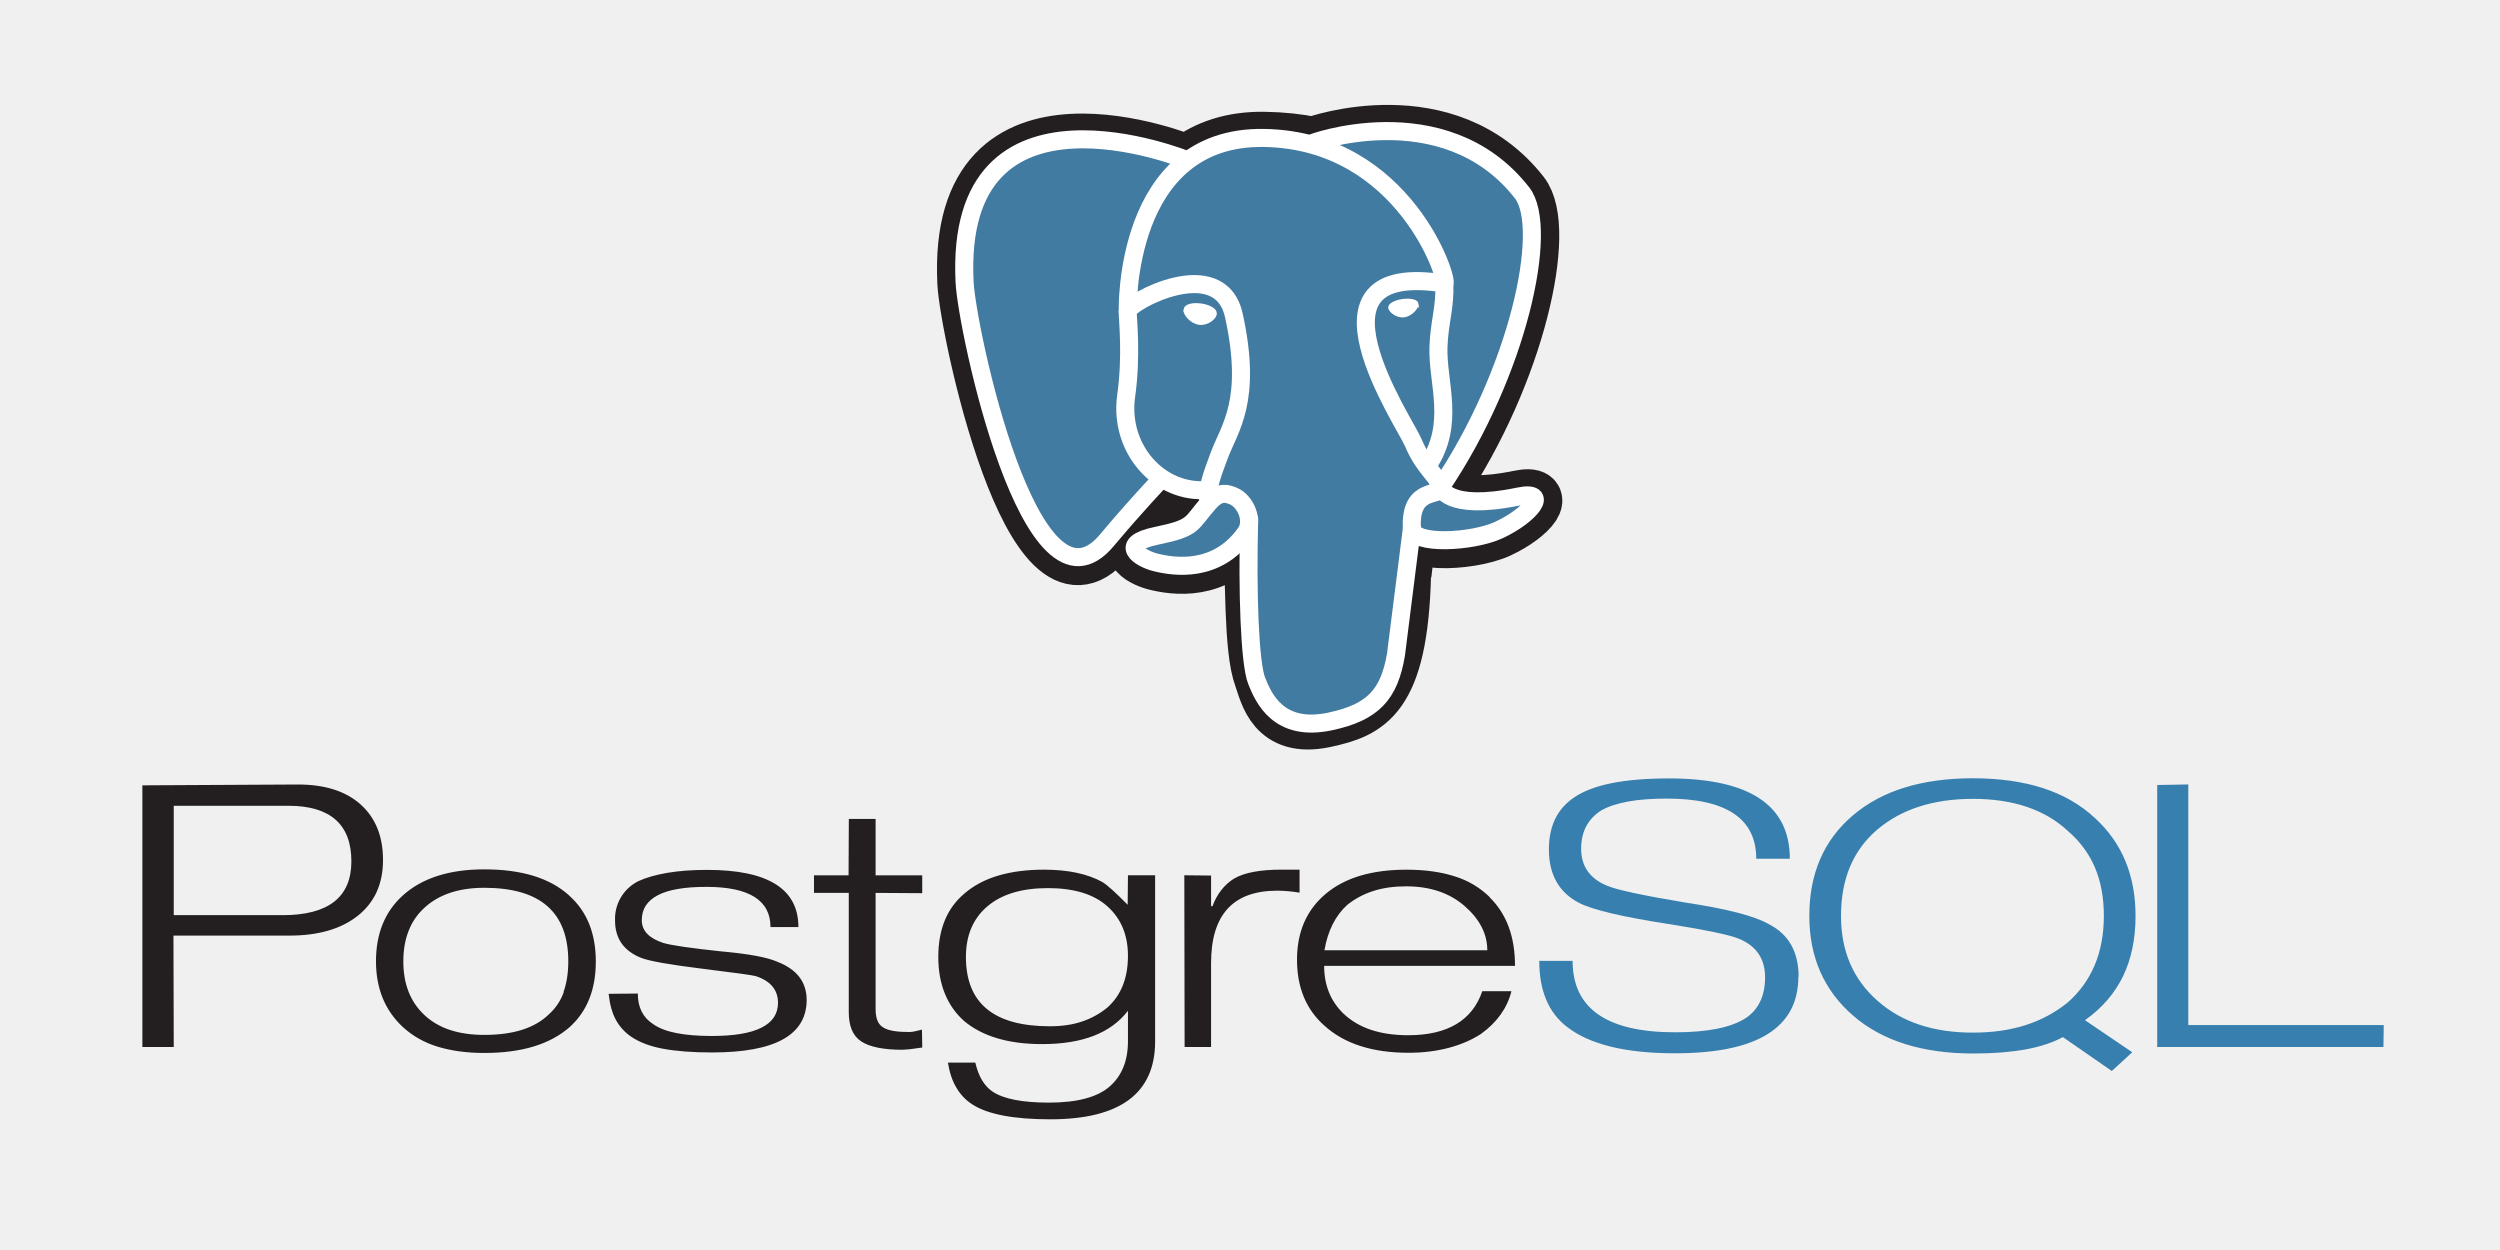
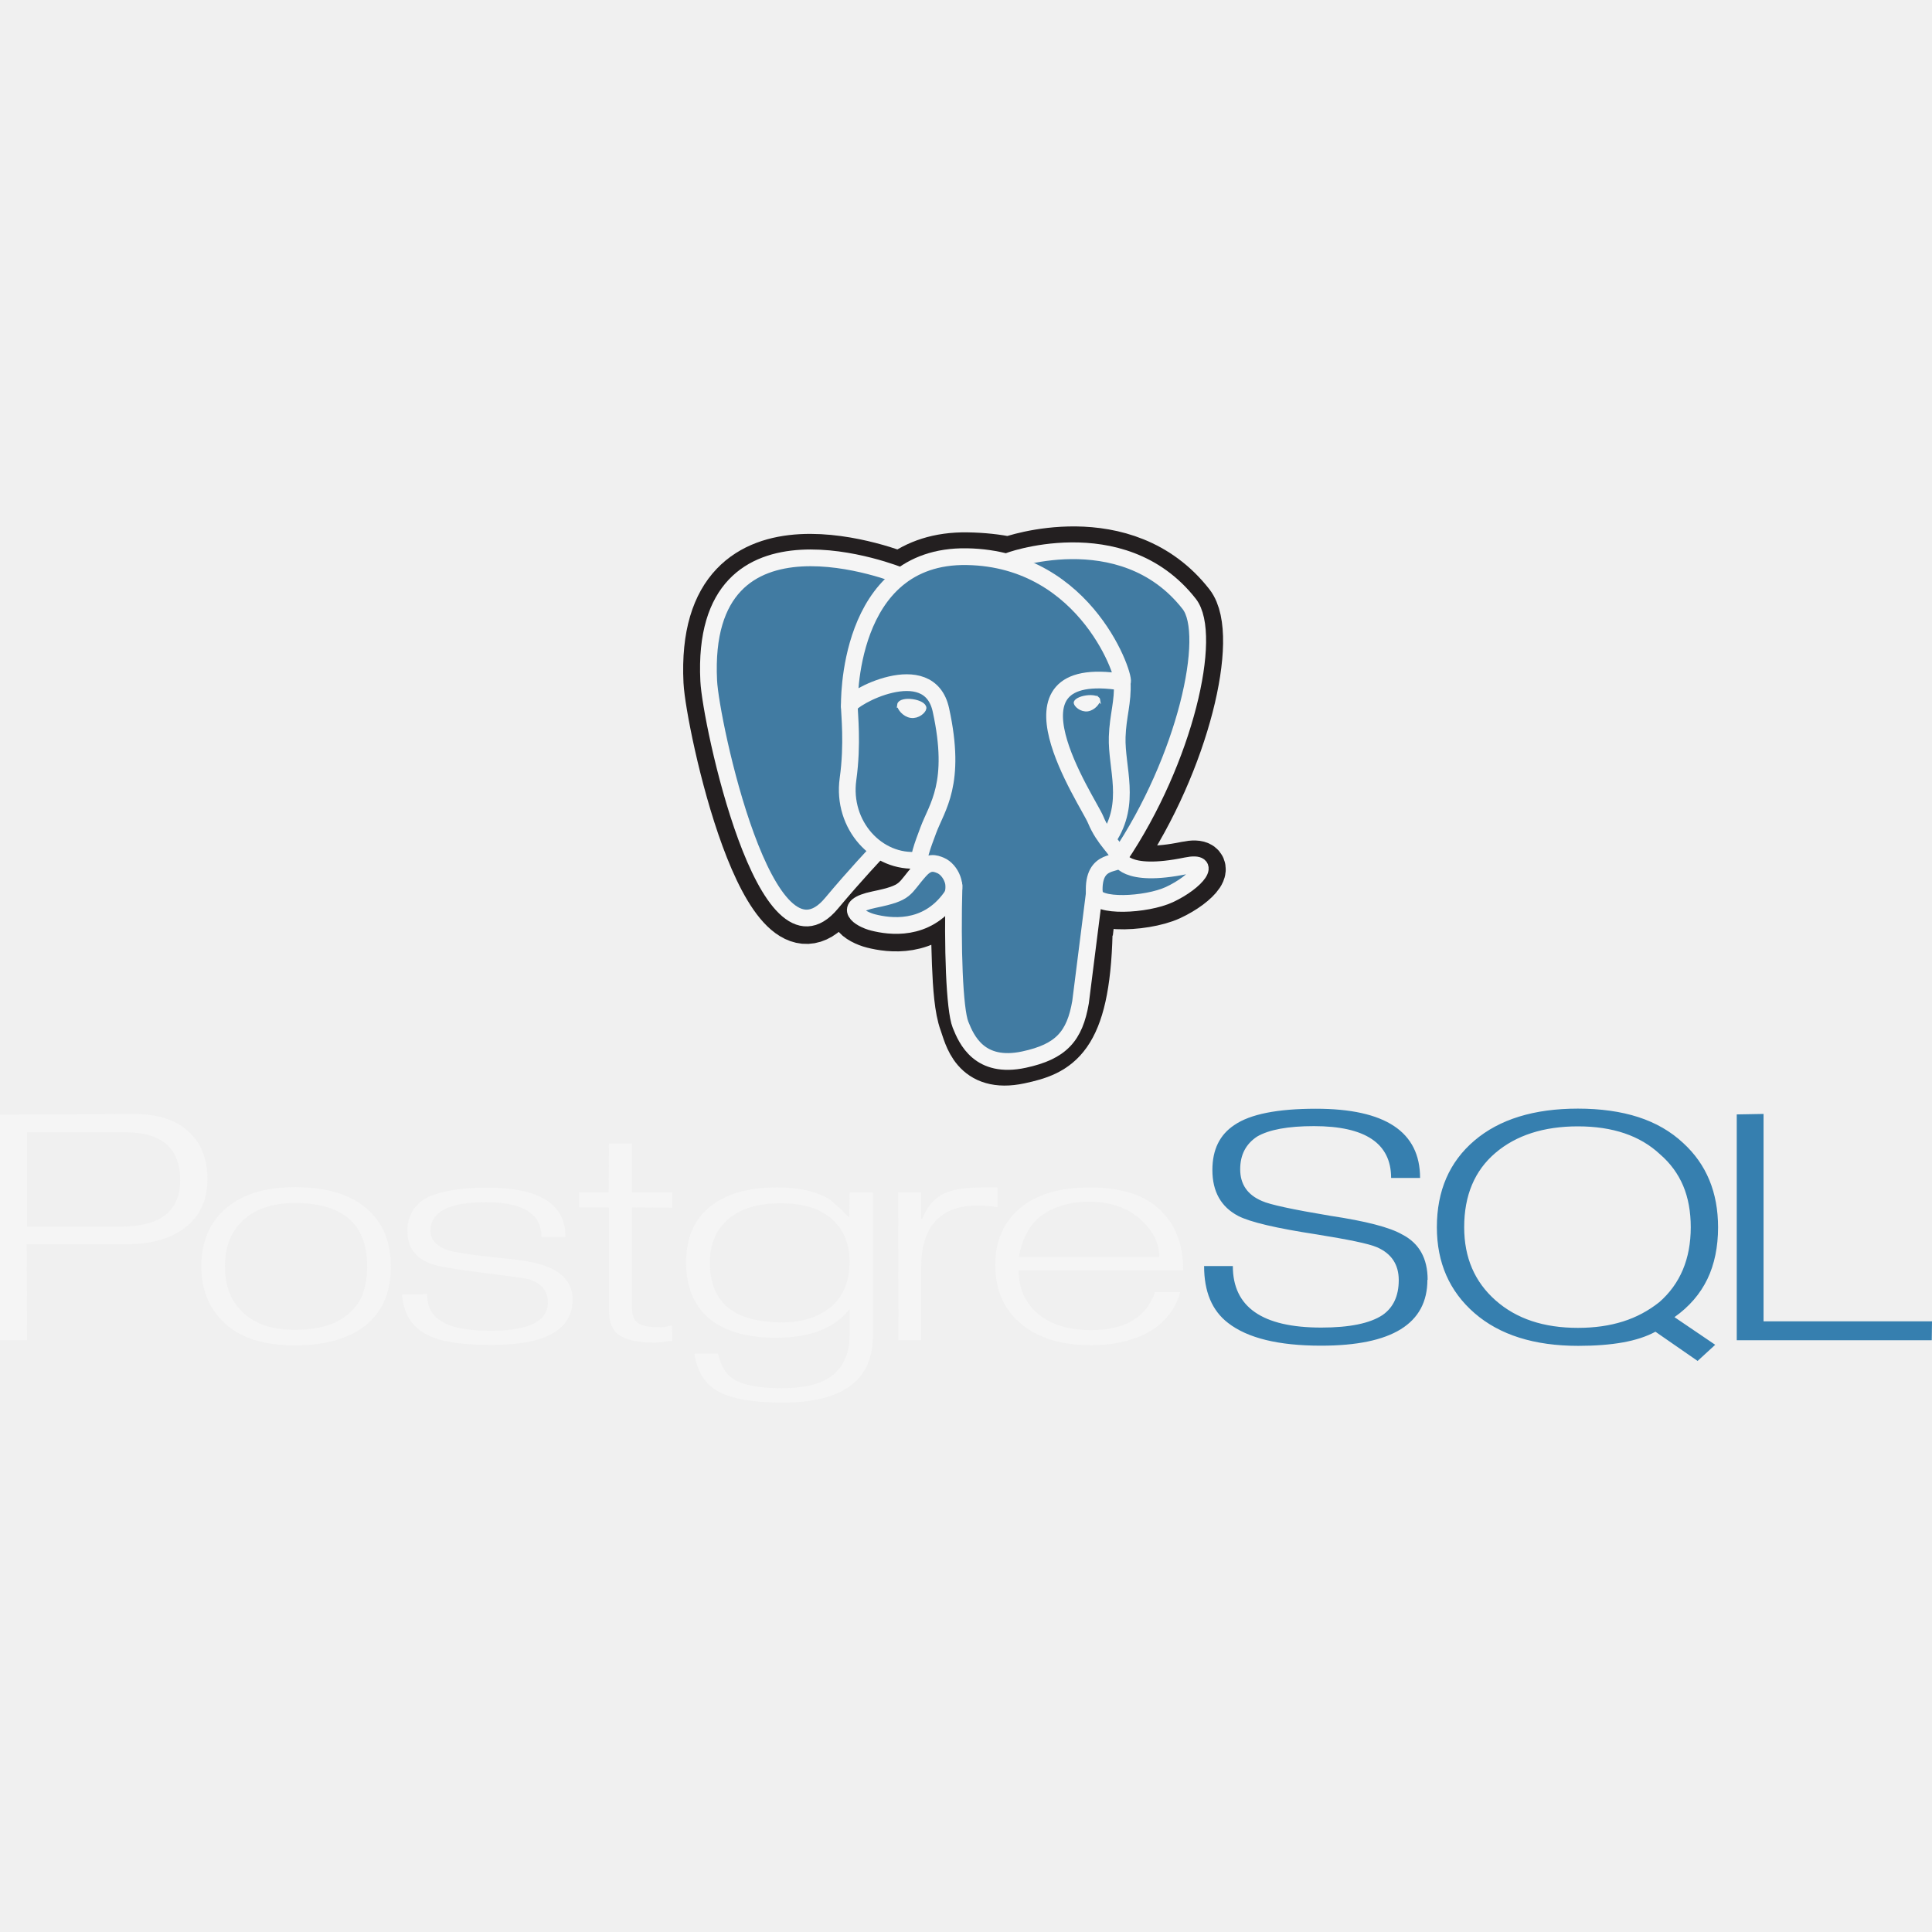
- <svg xmlns="http://www.w3.org/2000/svg" width="120" height="60">
-   <style>.B{stroke-width:.866}.C{stroke:#fff}.D{stroke-linecap:round}.E{stroke-linejoin:round}</style>
-   <path d="M13.56 43.927H8.34v-5.25h5.504c2.014 0 3.022.9 3.022 2.666 0 1.723-1.102 2.585-3.305 2.585m3.752-5.312c-.715-.64-1.716-.96-3.003-.96l-7.476.04v12.56H8.34l-.014-5.347h5.563c1.395 0 2.493-.32 3.294-.96s1.202-1.53 1.202-2.666-.358-2.026-1.073-2.666zm9.747 9.004a2.56 2.56 0 0 1-.715 1.068c-.675.66-1.704.987-3.1.987-1.25 0-2.2-.32-2.88-.96s-1.005-1.497-1.005-2.57c0-.56.088-1.055.263-1.488a2.92 2.92 0 0 1 .762-1.096c.692-.63 1.646-.947 2.86-.947 2.7 0 4.033 1.177 4.033 3.53 0 .56-.077 1.05-.23 1.474m.273-4.633c-.918-.837-2.277-1.256-4.077-1.256-1.7 0-3.015.428-3.942 1.283-.837.774-1.255 1.818-1.255 3.132 0 1.305.432 2.358 1.296 3.16.477.432 1.033.745 1.667.938s1.38.3 2.234.3c1.8 0 3.154-.414 4.1-1.242.837-.756 1.255-1.804 1.255-3.145 0-1.35-.423-2.403-1.27-3.16zm11.4 4.997c0 1.7-1.515 2.536-4.544 2.536-.926 0-1.706-.06-2.34-.176s-1.148-.313-1.544-.584a2.31 2.31 0 0 1-.728-.8c-.18-.323-.297-.75-.35-1.255l1.4-.013c0 .665.247 1.155.74 1.47.53.378 1.467.567 2.813.567 2.117 0 3.176-.53 3.176-1.592 0-.62-.355-1.047-1.065-1.28-.144-.045-1-.164-2.57-.357s-2.546-.367-2.933-.52c-.836-.333-1.254-.93-1.254-1.794a2.02 2.02 0 0 1 1.12-1.889c.37-.17.83-.303 1.384-.398s1.195-.142 1.924-.142c2.916 0 4.374.915 4.374 2.745h-1.34c0-1.286-1.025-1.93-3.075-1.93-1.043 0-1.82.13-2.333.4s-.77.66-.77 1.2c0 .504.346.868 1.038 1.093.405.117 1.335.252 2.792.405 1.304.117 2.198.283 2.684.5.926.36 1.4.97 1.4 1.834zm5.536 2.3l-.573.08-.358.027c-.918 0-1.58-.133-1.985-.4s-.6-.732-.6-1.4v-5.73h-1.67v-.843h1.66l.013-2.708h1.285v2.708h2.238v.857l-2.238-.014v5.577c0 .415.1.702.33.86s.614.237 1.18.237c.08.01.17.006.27-.01s.247-.05.445-.102l.014.86zm8.887-1.912a3.81 3.81 0 0 1-1.2.661c-.45.153-.966.23-1.55.23-2.688 0-4.03-1.1-4.03-3.33 0-1.033.344-1.842 1.03-2.426s1.656-.876 2.905-.876c1.258 0 2.213.294 2.865.883s.978 1.377.978 2.366c0 1.078-.333 1.9-.998 2.494m2.283-6.36h-1.285l-.014 1.417c-.566-.575-.97-.94-1.214-1.092-.72-.395-1.65-.593-2.792-.593-1.673 0-2.95.382-3.83 1.146-.836.7-1.254 1.717-1.254 3.047 0 .656.106 1.243.317 1.76s.52.955.925 1.314c.883.737 2.13 1.106 3.742 1.106 1.936 0 3.3-.53 4.12-1.6v1.467c0 .935-.295 1.66-.884 2.172s-1.558.77-2.907.77c-1.268 0-2.172-.175-2.7-.524-.405-.268-.684-.734-.836-1.397H45.5c.144.925.535 1.595 1.174 2.008.738.476 1.984.714 3.738.714 3.356 0 5.034-1.247 5.034-3.742v-7.983zm6.95.835a6.72 6.72 0 0 0-1.078-.094c-2.112 0-3.168 1.158-3.168 3.475v4.028h-1.27l-.014-8.243 1.285.013v1.47h.067c.216-.58.557-1.02 1.025-1.318.512-.3 1.276-.435 2.292-.435h.863v1.103zm1.196 2.766c.162-.937.526-1.662 1.092-2.176.37-.297.787-.52 1.254-.67s.994-.223 1.578-.223c1.142 0 2.074.313 2.798.94s1.095 1.336 1.095 2.13h-7.807m7.933-2.543a4.12 4.12 0 0 0-1.674-1.001c-.666-.217-1.444-.325-2.335-.325-1.665 0-2.956.387-3.874 1.16s-1.377 1.827-1.377 3.16.44 2.4 1.322 3.172c.953.864 2.298 1.296 4.035 1.296.692 0 1.333-.08 1.922-.235s1.104-.38 1.545-.665c.774-.556 1.263-1.24 1.47-2.056h-1.4c-.477 1.4-1.663 2.114-3.56 2.114-1.34 0-2.37-.344-3.1-1.034-.62-.6-.93-1.356-.93-2.296h9.16c0-1.398-.4-2.495-1.228-3.3z" fill="#231f20" />
-   <path d="M86.32 46.888c0 2.447-1.974 3.67-5.92 3.67-2.365 0-4.092-.42-5.18-1.265-.9-.693-1.335-1.75-1.335-3.17h1.6c0 2.285 1.64 3.427 4.925 3.427 1.574 0 2.713-.234 3.414-.7.594-.413.9-1.06.9-1.94 0-.872-.405-1.483-1.215-1.834-.46-.2-1.58-.427-3.36-.715-2.24-.342-3.693-.683-4.358-1.024-.962-.503-1.444-1.357-1.444-2.562 0-1.123.4-1.96 1.228-2.508.88-.602 2.393-.903 4.534-.903 3.87 0 5.803 1.285 5.803 3.855H84.3c0-1.925-1.437-2.887-4.3-2.887-1.44 0-2.494.194-3.16.58-.63.414-.945 1.02-.945 1.822 0 .837.405 1.426 1.215 1.768.43.198 1.7.472 3.806.824 1.98.297 3.315.643 4 1.04.945.486 1.417 1.327 1.417 2.524zm12.908 1.25a6.2 6.2 0 0 1-2.012 1.071c-.748.238-1.585.357-2.512.357-1.9 0-3.42-.5-4.586-1.53s-1.75-2.377-1.75-4.074c0-1.77.578-3.147 1.735-4.135s2.7-1.482 4.6-1.482c1.936 0 3.458.516 4.565 1.55.585.503 1.017 1.1 1.297 1.765s.42 1.44.42 2.303c0 1.76-.586 3.152-1.756 4.176m.845.833c.828-.584 1.44-1.3 1.837-2.123s.595-1.8.595-2.878c0-1.95-.648-3.514-1.944-4.7-.693-.647-1.53-1.128-2.5-1.442s-2.1-.472-3.36-.472c-2.447 0-4.368.593-5.763 1.78s-2.092 2.795-2.092 4.826c0 1.977.703 3.572 2.1 4.785s3.33 1.82 5.768 1.82c.953 0 1.785-.065 2.496-.193s1.313-.327 1.808-.594l2.348 1.627.98-.9-2.273-1.542zm14.33 1.283h-10.858V37.68l1.493-.027v11.55h9.38l-.014 1.05z" fill="#367faf" />
-   <path d="M67.415 27.556c.197-1.64.138-1.88 1.36-1.614l.3.027c.94.043 2.167-.15 2.89-.486 1.553-.72 2.474-1.924.943-1.608-3.494.72-3.734-.462-3.734-.462 3.69-5.474 5.23-12.423 3.9-14.123-3.63-4.64-9.916-2.445-10.02-2.388l-.033.006c-.69-.143-1.463-.23-2.33-.243-1.58-.026-2.78.414-3.7 1.105 0 0-11.212-4.62-10.7 5.81.11 2.218 3.18 16.786 6.84 12.386 1.338-1.61 2.63-2.97 2.63-2.97.642.427 1.4.644 2.217.566l.062-.053a2.43 2.43 0 0 0 .025.626c-.943 1.053-.666 1.24-2.55 1.627-1.907.393-.787 1.093-.055 1.276.887.222 2.94.536 4.325-1.405l-.055.222c.37.296.345 2.127.397 3.435s.14 2.53.407 3.25.58 2.574 3.06 2.043c2.07-.444 3.654-1.082 3.798-7.023" fill="#231f20" stroke="#231f20" stroke-width="2.598" />
-   <path d="M72.916 23.875c-3.494.72-3.734-.462-3.734-.462 3.69-5.474 5.23-12.423 3.9-14.124-3.63-4.64-9.916-2.445-10.02-2.388l-.034.006c-.69-.143-1.463-.23-2.33-.243-1.58-.026-2.78.414-3.7 1.105 0 0-11.212-4.62-10.7 5.81.11 2.22 3.18 16.786 6.84 12.386 1.338-1.61 2.63-2.97 2.63-2.97.642.427 1.41.644 2.216.566l.063-.053c-.02.2-.01.395.025.626-.943 1.053-.666 1.24-2.55 1.627-1.907.393-.787 1.093-.055 1.276.887.222 2.94.536 4.325-1.405l-.055.222c.37.296.63 1.925.585 3.4s-.072 2.49.22 3.282.58 2.574 3.06 2.043c2.07-.444 3.144-1.594 3.293-3.512.106-1.364.346-1.162.36-2.38l.192-.577c.222-1.85.035-2.445 1.31-2.167l.3.027c.94.043 2.168-.15 2.89-.486 1.553-.72 2.474-1.924.943-1.608z" fill="#417ba2" />
-   <g fill="none" class="C B">
-     <g class="D">
-       <path d="M59.96 24.935c-.096 3.44.024 6.903.36 7.745s1.057 2.48 3.536 1.948c2.07-.444 2.824-1.303 3.15-3.2l.765-6.063M57 7.692s-11.22-4.586-10.7 5.842c.1 2.22 3.18 16.787 6.84 12.387 1.338-1.6 2.547-2.87 2.547-2.87M63.05 6.855c-.4.122 6.24-2.423 10.008 2.4 1.33 1.7-.2 8.65-3.9 14.124" class="E" />
-       <path d="M69.157 23.37s.24 1.183 3.735.462c1.53-.316.6.887-.943 1.608-1.274.59-4.13.743-4.178-.074-.12-2.11 1.504-1.468 1.386-1.996-.106-.476-.832-.943-1.312-2.107-.42-1.017-5.75-8.812 1.48-7.654.265-.055-1.886-6.877-8.652-6.988s-6.542 8.32-6.542 8.32" stroke-linejoin="bevel" />
-     </g>
-     <g class="E">
-       <path d="M58.066 24.09c-.943 1.053-.666 1.24-2.55 1.627-1.907.393-.787 1.093-.055 1.276.887.222 2.94.536 4.325-1.405.422-.59-.002-1.534-.582-1.775-.28-.116-.655-.26-1.136.277z" />
-       <path d="M58.004 24.072c-.095-.62.204-1.356.523-2.22.48-1.294 1.6-2.588.703-6.692-.66-3.058-5.098-.637-5.1-.222s.2 2.102-.074 4.067c-.36 2.564 1.63 4.733 3.923 4.51" class="D" />
-     </g>
-   </g>
-   <g fill="#fff" class="C">
-     <path d="M56.948 14.877c-.02.142.26.52.623.57s.675-.245.694-.386-.26-.298-.624-.35-.675.023-.694.165z" stroke-width=".289" />
-     <path d="M68.022 14.588c.02.142-.26.52-.623.57s-.675-.245-.695-.386.26-.298.624-.348.675.023.695.165z" stroke-width=".144" />
-   </g>
-   <path d="M69.323 13.608c.06 1.11-.24 1.868-.277 3.05-.056 1.72.82 3.687-.5 5.657" fill="none" class="B C D E" />
+ <svg xmlns="http://www.w3.org/2000/svg" width="100" height="100" viewBox="0 0 100 46" fill="none">
+   <path d="M6.252 36.489H1.4V31.609H6.516C8.388 31.609 9.325 32.445 9.325 34.087C9.325 35.688 8.3 36.489 6.253 36.489M9.74 31.552C9.076 30.957 8.145 30.66 6.949 30.66L0 30.697V42.371H1.4L1.387 37.401H6.558C7.854 37.401 8.875 37.104 9.619 36.509C10.364 35.914 10.737 35.087 10.737 34.031C10.737 32.975 10.404 32.148 9.739 31.553L9.74 31.552ZM18.8 39.921C18.666 40.303 18.438 40.645 18.136 40.914C17.508 41.527 16.552 41.831 15.254 41.831C14.092 41.831 13.209 41.534 12.577 40.939C11.945 40.344 11.643 39.547 11.643 38.55C11.643 38.03 11.725 37.57 11.887 37.167C12.042 36.777 12.284 36.429 12.596 36.148C13.239 35.563 14.126 35.268 15.254 35.268C17.764 35.268 19.003 36.362 19.003 38.549C19.003 39.07 18.931 39.525 18.789 39.919M19.043 35.613C18.189 34.835 16.926 34.446 15.253 34.446C13.673 34.446 12.451 34.843 11.589 35.638C10.811 36.358 10.422 37.328 10.422 38.549C10.422 39.762 10.824 40.741 11.627 41.486C12.07 41.888 12.587 42.179 13.177 42.358C13.766 42.538 14.459 42.637 15.253 42.637C16.926 42.637 18.185 42.252 19.064 41.483C19.842 40.78 20.231 39.806 20.231 38.559C20.231 37.305 19.837 36.326 19.05 35.622L19.043 35.613ZM29.639 40.258C29.639 41.838 28.231 42.615 25.415 42.615C24.555 42.615 23.83 42.559 23.24 42.451C22.651 42.343 22.173 42.16 21.805 41.908C21.524 41.718 21.292 41.463 21.128 41.165C20.961 40.865 20.852 40.468 20.803 39.998L22.104 39.986C22.104 40.604 22.334 41.06 22.792 41.353C23.285 41.704 24.156 41.88 25.407 41.88C27.375 41.88 28.359 41.387 28.359 40.4C28.359 39.824 28.029 39.427 27.369 39.21C27.235 39.168 26.44 39.058 24.98 38.878C23.521 38.699 22.614 38.537 22.254 38.395C21.477 38.085 21.088 37.531 21.088 36.727C21.074 36.365 21.165 36.007 21.35 35.696C21.534 35.384 21.805 35.133 22.13 34.972C22.473 34.814 22.901 34.69 23.416 34.602C23.931 34.513 24.527 34.47 25.204 34.47C27.915 34.47 29.27 35.32 29.27 37.021H28.024C28.024 35.826 27.072 35.227 25.166 35.227C24.197 35.227 23.474 35.348 22.998 35.599C22.521 35.85 22.282 36.212 22.282 36.714C22.282 37.183 22.604 37.521 23.247 37.73C23.623 37.839 24.488 37.965 25.842 38.107C27.054 38.216 27.885 38.37 28.337 38.572C29.197 38.906 29.638 39.473 29.638 40.276L29.639 40.258ZM34.785 42.395L34.252 42.47L33.919 42.495C33.066 42.495 32.451 42.371 32.074 42.123C31.698 41.875 31.517 41.443 31.517 40.822V35.496H29.964V34.712H31.507L31.519 32.195H32.714V34.712H34.794V35.509L32.714 35.496V40.68C32.714 41.065 32.807 41.332 33.02 41.479C33.234 41.626 33.591 41.699 34.117 41.699C34.192 41.709 34.275 41.705 34.368 41.69C34.461 41.675 34.598 41.644 34.782 41.595L34.795 42.395L34.785 42.395ZM43.045 40.618C42.714 40.889 42.336 41.097 41.93 41.233C41.511 41.375 41.032 41.447 40.489 41.447C37.99 41.447 36.743 40.424 36.743 38.351C36.743 37.391 37.063 36.639 37.7 36.096C38.338 35.553 39.24 35.282 40.401 35.282C41.57 35.282 42.458 35.555 43.064 36.103C43.67 36.65 43.973 37.383 43.973 38.302C43.973 39.304 43.663 40.068 43.045 40.62M45.167 34.709H43.973L43.96 36.026C43.434 35.491 43.058 35.152 42.831 35.011C42.162 34.644 41.298 34.459 40.236 34.459C38.681 34.459 37.494 34.815 36.676 35.525C35.899 36.175 35.511 37.121 35.511 38.357C35.511 38.967 35.609 39.512 35.805 39.993C36.001 40.473 36.289 40.88 36.665 41.214C37.486 41.899 38.645 42.242 40.143 42.242C41.943 42.242 43.211 41.749 43.973 40.755V42.118C43.973 42.988 43.699 43.661 43.151 44.137C42.604 44.613 41.703 44.853 40.449 44.853C39.27 44.853 38.43 44.691 37.939 44.366C37.563 44.117 37.304 43.684 37.162 43.068H35.94C36.074 43.927 36.437 44.55 37.031 44.934C37.717 45.376 38.875 45.598 40.506 45.598C43.625 45.598 45.185 44.439 45.185 42.12V34.699L45.167 34.709ZM51.627 35.485C51.296 35.429 50.961 35.4 50.625 35.397C48.662 35.397 47.681 36.474 47.681 38.627V42.371H46.5L46.487 34.709L47.681 34.722V36.088H47.744C47.944 35.549 48.261 35.14 48.697 34.863C49.172 34.584 49.883 34.459 50.827 34.459H51.629V35.484L51.627 35.485ZM52.739 38.056C52.889 37.185 53.228 36.511 53.754 36.033C54.098 35.757 54.485 35.55 54.919 35.41C55.354 35.271 55.843 35.203 56.386 35.203C57.448 35.203 58.314 35.494 58.987 36.077C59.66 36.66 60.005 37.319 60.005 38.057H52.748M60.122 35.693C59.685 35.263 59.152 34.944 58.566 34.763C57.947 34.561 57.224 34.46 56.395 34.46C54.848 34.46 53.648 34.82 52.795 35.539C51.941 36.257 51.515 37.237 51.515 38.476C51.515 39.715 51.924 40.707 52.743 41.424C53.629 42.227 54.88 42.629 56.494 42.629C57.137 42.629 57.733 42.554 58.281 42.41C58.828 42.266 59.307 42.057 59.717 41.792C60.436 41.276 60.891 40.64 61.083 39.881H59.782C59.338 41.182 58.236 41.846 56.473 41.846C55.227 41.846 54.27 41.526 53.591 40.885C53.015 40.327 52.727 39.625 52.727 38.751H61.241C61.241 37.452 60.869 36.432 60.1 35.684L60.122 35.693Z" fill="#F5F5F5" />
+   <path d="M73.882 39.241C73.882 41.515 72.047 42.652 68.379 42.652C66.181 42.652 64.576 42.262 63.565 41.476C62.728 40.832 62.324 39.85 62.324 38.53H63.811C63.811 40.654 65.335 41.715 68.389 41.715C69.852 41.715 70.91 41.498 71.562 41.065C72.114 40.681 72.399 40.079 72.399 39.261C72.399 38.451 72.022 37.883 71.269 37.556C70.842 37.371 69.801 37.16 68.146 36.892C66.064 36.574 64.713 36.257 64.095 35.94C63.201 35.473 62.753 34.679 62.753 33.559C62.753 32.515 63.125 31.737 63.895 31.228C64.713 30.668 66.119 30.388 68.109 30.388C71.706 30.388 73.503 31.583 73.503 33.971H72.004C72.004 32.182 70.669 31.288 68.008 31.288C66.669 31.288 65.689 31.468 65.07 31.827C64.485 32.212 64.192 32.775 64.192 33.521C64.192 34.299 64.569 34.846 65.321 35.164C65.721 35.348 66.901 35.603 68.859 35.93C70.699 36.206 71.94 36.528 72.577 36.897C73.455 37.348 73.894 38.13 73.894 39.243L73.882 39.241ZM85.88 40.403C85.323 40.847 84.689 41.185 84.01 41.398C83.315 41.619 82.537 41.73 81.675 41.73C79.909 41.73 78.496 41.265 77.412 40.308C76.329 39.35 75.786 38.098 75.786 36.521C75.786 34.876 76.323 33.596 77.398 32.678C78.474 31.759 79.908 31.3 81.674 31.3C83.474 31.3 84.888 31.78 85.917 32.741C86.461 33.208 86.862 33.763 87.123 34.381C87.383 34.999 87.513 35.72 87.513 36.522C87.513 38.158 86.969 39.452 85.881 40.404M86.666 41.178C87.436 40.635 88.005 39.969 88.374 39.205C88.743 38.44 88.927 37.531 88.927 36.529C88.927 34.717 88.325 33.263 87.12 32.161C86.476 31.559 85.698 31.112 84.796 30.82C83.895 30.529 82.844 30.382 81.673 30.382C79.399 30.382 77.613 30.933 76.316 32.036C75.02 33.139 74.372 34.634 74.372 36.522C74.372 38.36 75.025 39.842 76.324 40.97C77.622 42.097 79.419 42.661 81.685 42.661C82.571 42.661 83.344 42.601 84.005 42.482C84.666 42.363 85.226 42.178 85.686 41.93L87.868 43.442L88.779 42.606L86.666 41.172V41.178ZM99.986 42.37H89.894V30.682L91.281 30.657V41.393H100L99.987 42.368L99.986 42.37Z" fill="#367FAF" />
+   <path d="M56.31 21.272C56.493 19.747 56.438 19.524 57.574 19.772L57.853 19.797C58.726 19.837 59.867 19.657 60.539 19.345C61.983 18.676 62.839 17.557 61.416 17.85C58.168 18.52 57.945 17.421 57.945 17.421C61.375 12.333 62.806 5.874 61.57 4.294C58.196 -0.019 52.353 2.021 52.256 2.074L52.225 2.08C51.584 1.947 50.866 1.866 50.06 1.854C48.591 1.83 47.476 2.239 46.621 2.881C46.621 2.881 36.199 -1.414 36.675 8.281C36.777 10.343 39.631 23.884 43.033 19.794C44.276 18.297 45.477 17.033 45.477 17.033C46.074 17.43 46.779 17.632 47.538 17.559L47.596 17.51C47.578 17.704 47.586 17.9 47.619 18.092C46.742 19.071 47 19.245 45.249 19.604C43.476 19.97 44.517 20.62 45.198 20.79C46.022 20.997 47.93 21.289 49.218 19.484L49.166 19.691C49.511 19.966 49.487 21.668 49.536 22.884C49.584 24.099 49.666 25.235 49.914 25.904C50.162 26.574 50.453 28.297 52.758 27.803C54.682 27.391 56.154 26.798 56.288 21.276" fill="#231F20" />
+   <path d="M56.31 21.272C56.493 19.747 56.438 19.524 57.574 19.772L57.853 19.797C58.726 19.837 59.867 19.657 60.539 19.345C61.983 18.676 62.839 17.557 61.416 17.85C58.168 18.52 57.945 17.421 57.945 17.421C61.375 12.333 62.806 5.874 61.57 4.294C58.196 -0.019 52.353 2.021 52.256 2.074L52.225 2.08C51.584 1.947 50.866 1.866 50.06 1.854C48.591 1.83 47.476 2.239 46.621 2.881C46.621 2.881 36.199 -1.414 36.675 8.281C36.777 10.343 39.631 23.884 43.033 19.794C44.276 18.297 45.477 17.033 45.477 17.033C46.074 17.43 46.779 17.632 47.538 17.559L47.596 17.51C47.578 17.704 47.586 17.9 47.619 18.092C46.742 19.071 47 19.245 45.249 19.604C43.476 19.97 44.517 20.62 45.198 20.79C46.022 20.997 47.93 21.289 49.218 19.484L49.166 19.691C49.511 19.966 49.487 21.668 49.536 22.884C49.584 24.099 49.666 25.235 49.914 25.904C50.162 26.574 50.453 28.297 52.758 27.803C54.682 27.391 56.154 26.798 56.288 21.276" stroke="#231F20" stroke-width="2.598" />
+   <path d="M61.423 17.85C58.175 18.519 57.952 17.421 57.952 17.421C61.382 12.333 62.813 5.873 61.577 4.292C58.203 -0.02 52.36 2.02 52.264 2.073L52.232 2.078C51.59 1.945 50.872 1.865 50.066 1.852C48.597 1.828 47.482 2.237 46.627 2.88C46.627 2.88 36.205 -1.415 36.681 8.28C36.784 10.343 39.637 23.883 43.039 19.793C44.283 18.296 45.484 17.032 45.484 17.032C46.08 17.429 46.794 17.631 47.544 17.558L47.602 17.509C47.583 17.695 47.593 17.876 47.625 18.091C46.749 19.07 47.006 19.243 45.255 19.603C43.483 19.968 44.523 20.619 45.204 20.789C46.028 20.995 47.937 21.287 49.224 19.483L49.173 19.69C49.517 19.965 49.758 21.479 49.717 22.85C49.675 24.221 49.65 25.164 49.921 25.901C50.193 26.637 50.46 28.293 52.765 27.799C54.69 27.387 55.688 26.318 55.826 24.535C55.925 23.267 56.148 23.455 56.161 22.323L56.339 21.787C56.546 20.067 56.372 19.514 57.557 19.772L57.836 19.797C58.71 19.837 59.851 19.658 60.522 19.346C61.966 18.676 62.822 17.557 61.399 17.851L61.423 17.85Z" fill="#417BA2" />
+   <path d="M49.38 18.835C49.291 22.033 49.403 25.252 49.715 26.035C50.027 26.817 50.697 28.34 53.002 27.845C54.926 27.433 55.627 26.634 55.929 24.871L56.641 19.235M46.629 2.808C46.629 2.808 36.2 -1.455 36.683 8.238C36.776 10.302 39.639 23.842 43.041 19.752C44.285 18.265 45.408 17.084 45.408 17.084M52.252 2.03C51.881 2.144 58.053 -0.222 61.555 4.261C62.791 5.841 61.369 12.301 57.93 17.389" stroke="#F5F5F5" stroke-width="0.866" stroke-linecap="round" stroke-linejoin="round" />
+   <path d="M57.929 17.381C57.929 17.381 58.152 18.48 61.401 17.81C62.823 17.516 61.958 18.635 60.524 19.305C59.34 19.853 56.685 19.995 56.641 19.236C56.529 17.275 58.039 17.872 57.929 17.381ZM57.929 17.381C57.83 16.938 57.156 16.504 56.709 15.422C56.319 14.477 51.365 7.232 58.085 8.308C58.331 8.257 56.332 1.916 50.043 1.813C43.754 1.709 43.962 9.546 43.962 9.546" stroke="#F5F5F5" stroke-width="0.866" stroke-linecap="round" stroke-linejoin="bevel" />
+   <path d="M47.62 18.05C46.743 19.029 47.001 19.203 45.25 19.562C43.477 19.928 44.518 20.578 45.199 20.748C46.023 20.955 47.931 21.247 49.219 19.442C49.611 18.894 49.217 18.017 48.678 17.793C48.417 17.685 48.069 17.551 47.622 18.05H47.62Z" stroke="#F5F5F5" stroke-width="0.866" stroke-linejoin="round" />
+   <path d="M47.562 18.033C47.474 17.457 47.752 16.773 48.049 15.97C48.495 14.767 49.536 13.564 48.702 9.75C48.089 6.907 43.964 9.158 43.962 9.543C43.96 9.929 44.148 11.497 43.893 13.323C43.558 15.707 45.408 17.723 47.539 17.516" stroke="#F5F5F5" stroke-width="0.866" stroke-linecap="round" stroke-linejoin="round" />
+   <path d="M46.581 9.486C46.562 9.618 46.822 9.97 47.16 10.016C47.497 10.063 47.787 9.789 47.805 9.657C47.822 9.526 47.563 9.38 47.225 9.332C46.886 9.284 46.597 9.354 46.58 9.486L46.581 9.486Z" fill="#F5F5F5" stroke="#F5F5F5" stroke-width="0.289" />
+   <path d="M56.874 9.218C56.893 9.35 56.632 9.701 56.295 9.748C55.958 9.794 55.667 9.52 55.649 9.389C55.63 9.258 55.891 9.112 56.229 9.065C56.567 9.019 56.856 9.087 56.875 9.219L56.874 9.218Z" fill="#F5F5F5" stroke="#F5F5F5" stroke-width="0.144" />
+   <path d="M58.084 8.307C58.139 9.339 57.861 10.043 57.826 11.142C57.774 12.741 58.588 14.569 57.361 16.4" stroke="#F5F5F5" stroke-width="0.866" stroke-linecap="round" stroke-linejoin="round" />
</svg>
